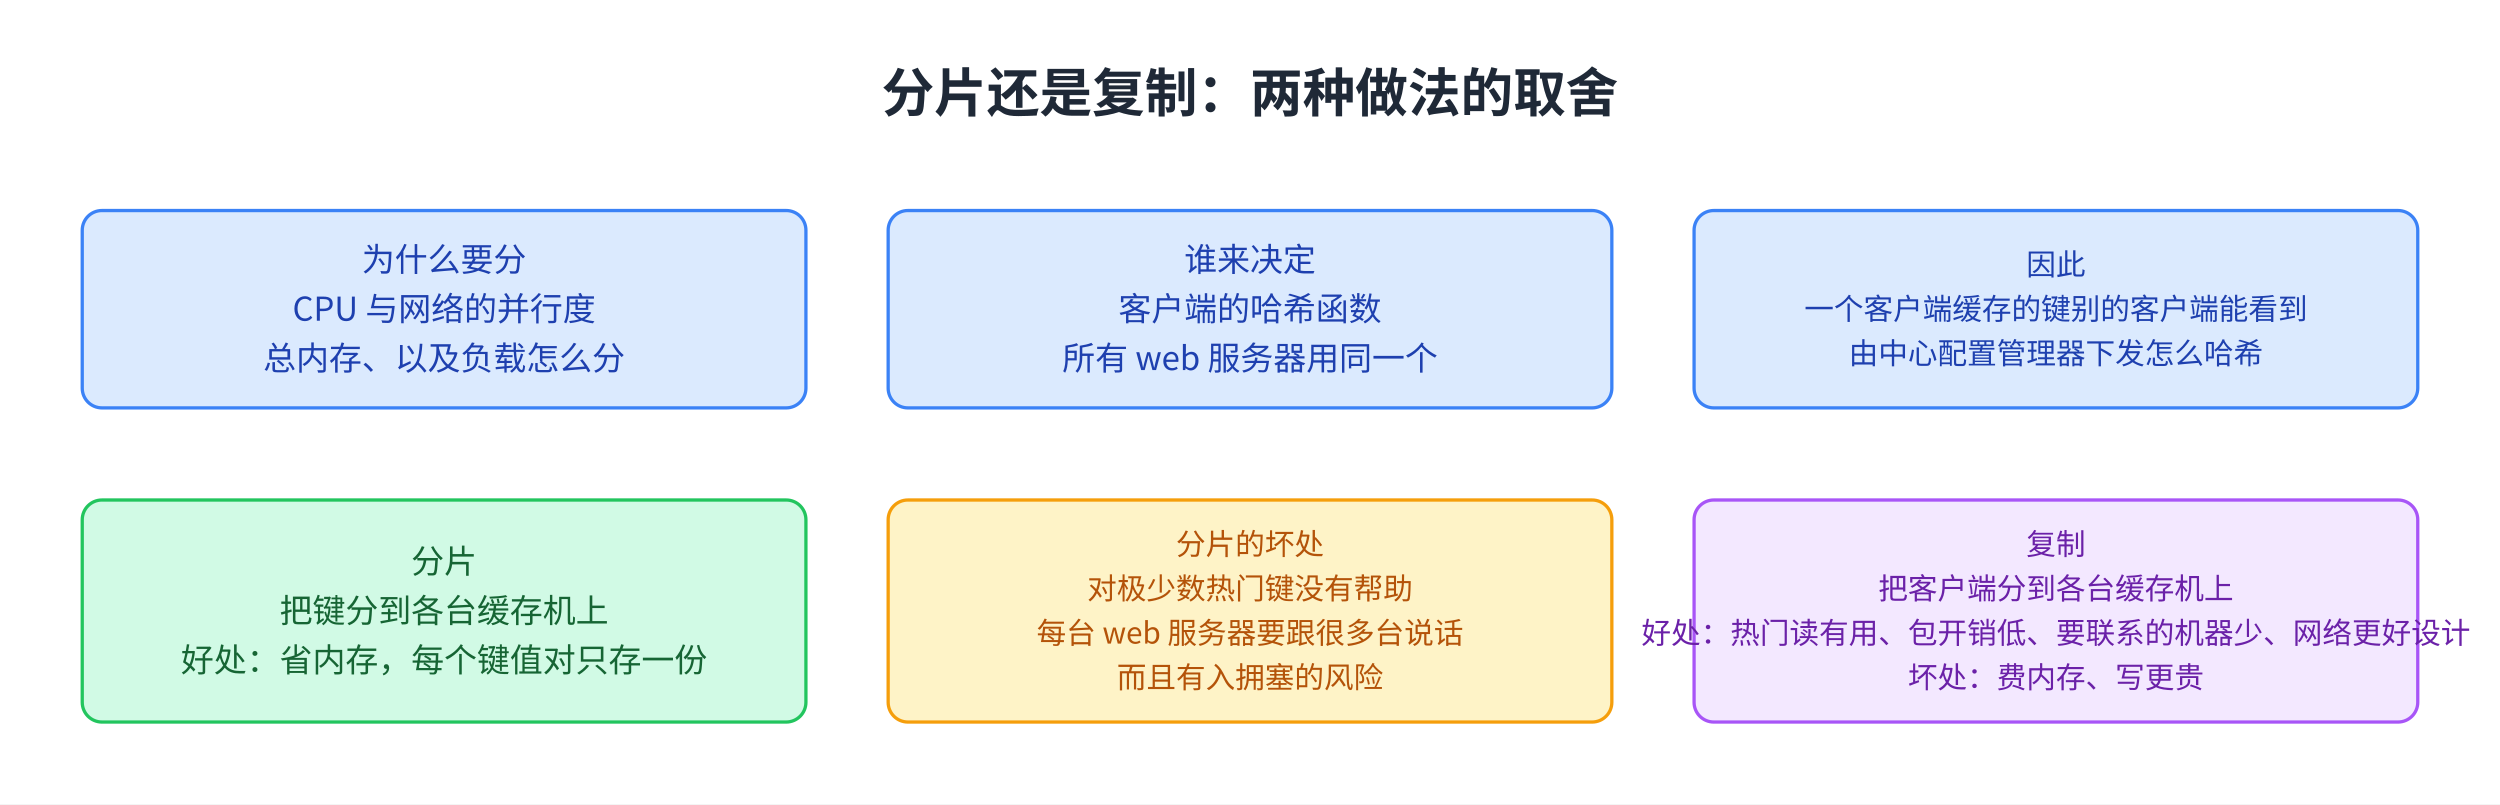
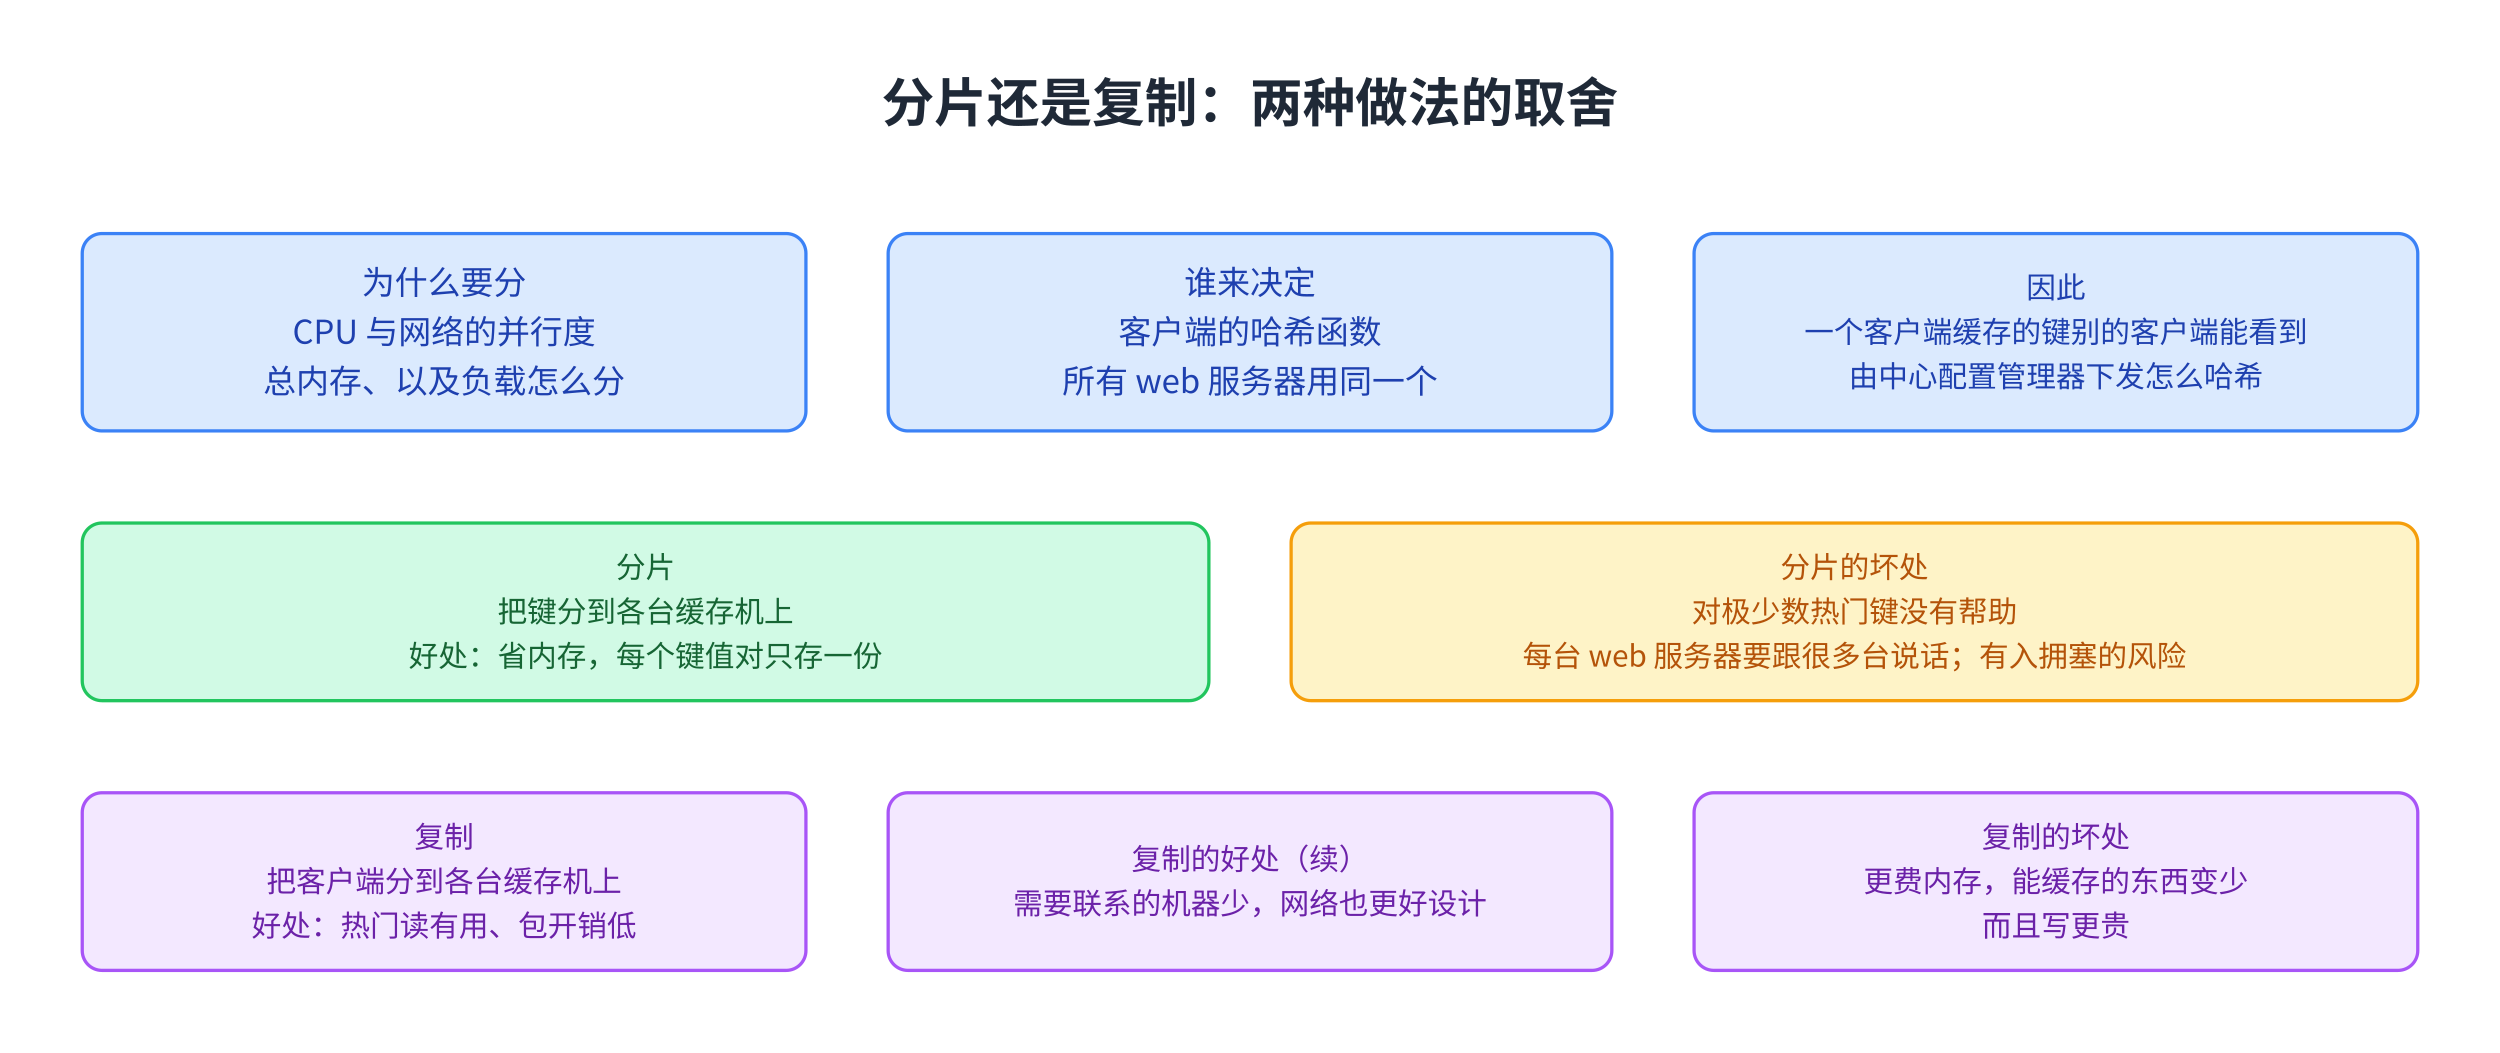
- <svg xmlns="http://www.w3.org/2000/svg" viewBox="0 0 760 244.5" width="760" height="244.5" role="img" aria-labelledby="fig-mc-4-title fig-mc-4-desc">
+ <svg xmlns="http://www.w3.org/2000/svg" viewBox="0 0 760 320" width="760" height="320" role="img" aria-labelledby="fig-mc-4-title fig-mc-4-desc">
  <defs>
    <style>
      text { font-family: 'PingFang SC', 'Microsoft YaHei', 'Noto Sans CJK SC', system-ui, sans-serif; }
    </style>
  </defs>
-   <rect x="0" y="0" width="760" height="244.5" fill="#ffffff" />
-   <text x="380" y="34" font-size="16" font-weight="600" fill="#1f2937" text-anchor="middle">分片还是复制：两种做法的取舍</text>
-   <rect x="25" y="64" width="220" height="60" rx="6" fill="#dbeafe" stroke="#3b82f6" />
-   <text x="135" y="82.5" font-size="10" fill="#1e40af" text-anchor="middle">为什么要分</text>
-   <text x="135" y="97.5" font-size="10" fill="#1e40af" text-anchor="middle">CPU 与网络的并行度</text>
-   <text x="135" y="112.5" font-size="10" fill="#1e40af" text-anchor="middle">总内存、以及负载怎么分</text>
-   <rect x="270" y="64" width="220" height="60" rx="6" fill="#dbeafe" stroke="#3b82f6" />
-   <text x="380" y="82.5" font-size="10" fill="#1e40af" text-anchor="middle">谁来决定</text>
-   <text x="380" y="97.5" font-size="10" fill="#1e40af" text-anchor="middle">客户端的哈希函数</text>
-   <text x="380" y="112.5" font-size="10" fill="#1e40af" text-anchor="middle">所有 web 服务器用同一个</text>
-   <rect x="515" y="64" width="220" height="60" rx="6" fill="#dbeafe" stroke="#3b82f6" />
-   <text x="625" y="83.65" font-size="9" fill="#1e40af" text-anchor="middle">因此</text>
-   <text x="625" y="97.15" font-size="9" fill="#1e40af" text-anchor="middle">一个客户端缓存的键别的客户端能看到</text>
-   <text x="625" y="110.65" font-size="9" fill="#1e40af" text-anchor="middle">由中心配置管理器下发怎么哈希</text>
-   <rect x="25" y="152" width="220" height="67.5" rx="6" fill="#d1fae5" stroke="#22c55e" />
-   <text x="135" y="174.25" font-size="10" fill="#166534" text-anchor="middle">分片</text>
-   <text x="135" y="189.25" font-size="10" fill="#166534" text-anchor="middle">把键分到各台缓存机上</text>
-   <text x="135" y="204.25" font-size="10" fill="#166534" text-anchor="middle">好处：省内存，每个键值对只存一份</text>
-   <rect x="270" y="152" width="220" height="67.5" rx="6" fill="#fef3c7" stroke="#f59e0b" />
-   <text x="380" y="168.65" font-size="9" fill="#b45309" text-anchor="middle">分片的坏处</text>
-   <text x="380" y="182.15" font-size="9" fill="#b45309" text-anchor="middle">对极少数热门键没有帮助</text>
-   <text x="380" y="195.65" font-size="9" fill="#b45309" text-anchor="middle">每台 web 服务器要跟很多台说话</text>
-   <text x="380" y="209.15" font-size="9" fill="#b45309" text-anchor="middle">而且有入拥塞的风险</text>
-   <rect x="515" y="152" width="220" height="67.5" rx="6" fill="#f3e8ff" stroke="#a855f7" />
-   <text x="625" y="168.65" font-size="9" fill="#6b21a8" text-anchor="middle">复制</text>
-   <text x="625" y="182.15" font-size="9" fill="#6b21a8" text-anchor="middle">把客户端分到各台缓存机上</text>
-   <text x="625" y="195.65" font-size="9" fill="#6b21a8" text-anchor="middle">好处：热门读有用、包开销低、要联系的机器少、网络更好设计</text>
-   <text x="625" y="209.15" font-size="9" fill="#6b21a8" text-anchor="middle">坏处：费内存、写更贵</text>
+   <g transform="translate(0,-1)">
+     <rect x="0" y="0" width="760" height="323" fill="#ffffff" />
+     <text x="380" y="38" font-size="16" font-weight="600" fill="#1f2937" text-anchor="middle">分片还是复制：两种做法的取舍</text>
+     <rect x="25" y="72" width="220" height="60" rx="6" fill="#dbeafe" stroke="#3b82f6" />
+     <text x="135" y="90.5" font-size="10" fill="#1e40af" text-anchor="middle">为什么要分</text>
+     <text x="135" y="105.5" font-size="10" fill="#1e40af" text-anchor="middle">CPU 与网络的并行度</text>
+     <text x="135" y="120.5" font-size="10" fill="#1e40af" text-anchor="middle">总内存、以及负载怎么分</text>
+     <rect x="270" y="72" width="220" height="60" rx="6" fill="#dbeafe" stroke="#3b82f6" />
+     <text x="380" y="90.5" font-size="10" fill="#1e40af" text-anchor="middle">谁来决定</text>
+     <text x="380" y="105.5" font-size="10" fill="#1e40af" text-anchor="middle">客户端的哈希函数</text>
+     <text x="380" y="120.5" font-size="10" fill="#1e40af" text-anchor="middle">所有 web 服务器用同一个</text>
+     <rect x="515" y="72" width="220" height="60" rx="6" fill="#dbeafe" stroke="#3b82f6" />
+     <text x="625" y="91.65" font-size="9" fill="#1e40af" text-anchor="middle">因此</text>
+     <text x="625" y="105.15" font-size="9" fill="#1e40af" text-anchor="middle">一个客户端缓存的键别的客户端能看到</text>
+     <text x="625" y="118.65" font-size="9" fill="#1e40af" text-anchor="middle">由中心配置管理器下发怎么哈希</text>
+     <rect x="25" y="160" width="342.5" height="54" rx="6" fill="#d1fae5" stroke="#22c55e" />
+     <text x="196.25" y="176.65" font-size="9" fill="#166534" text-anchor="middle">分片</text>
+     <text x="196.25" y="190.15" font-size="9" fill="#166534" text-anchor="middle">把键分到各台缓存机上</text>
+     <text x="196.25" y="203.65" font-size="9" fill="#166534" text-anchor="middle">好处：省内存，每个键值对只存一份</text>
+     <rect x="392.5" y="160" width="342.5" height="54" rx="6" fill="#fef3c7" stroke="#f59e0b" />
+     <text x="563.75" y="176.65" font-size="9" fill="#b45309" text-anchor="middle">分片的坏处</text>
+     <text x="563.75" y="190.15" font-size="9" fill="#b45309" text-anchor="middle">对极少数热门键没有帮助</text>
+     <text x="563.75" y="203.65" font-size="9" fill="#b45309" text-anchor="middle">每台 web 服务器要跟很多台说话；有入拥塞的风险</text>
+     <rect x="25" y="242" width="220" height="54" rx="6" fill="#f3e8ff" stroke="#a855f7" />
+     <text x="135" y="258.65" font-size="9" fill="#6b21a8" text-anchor="middle">复制</text>
+     <text x="135" y="272.15" font-size="9" fill="#6b21a8" text-anchor="middle">把客户端分到各台缓存机上</text>
+     <text x="135" y="285.65" font-size="9" fill="#6b21a8" text-anchor="middle">好处：热门读有用、包开销低</text>
+     <rect x="270" y="242" width="220" height="54" rx="6" fill="#f3e8ff" stroke="#a855f7" />
+     <text x="380" y="265.4" font-size="9" fill="#6b21a8" text-anchor="middle">复制的好处（续）</text>
+     <text x="380" y="278.9" font-size="9" fill="#6b21a8" text-anchor="middle">需要联系的机器少，网络也更好设计</text>
+     <rect x="515" y="242" width="220" height="54" rx="6" fill="#f3e8ff" stroke="#a855f7" />
+     <text x="625" y="258.65" font-size="9" fill="#6b21a8" text-anchor="middle">复制的坏处</text>
+     <text x="625" y="272.15" font-size="9" fill="#6b21a8" text-anchor="middle">更费内存，能缓存的东西变少</text>
+     <text x="625" y="285.65" font-size="9" fill="#6b21a8" text-anchor="middle">而且写更贵</text>
+   </g>
</svg>
